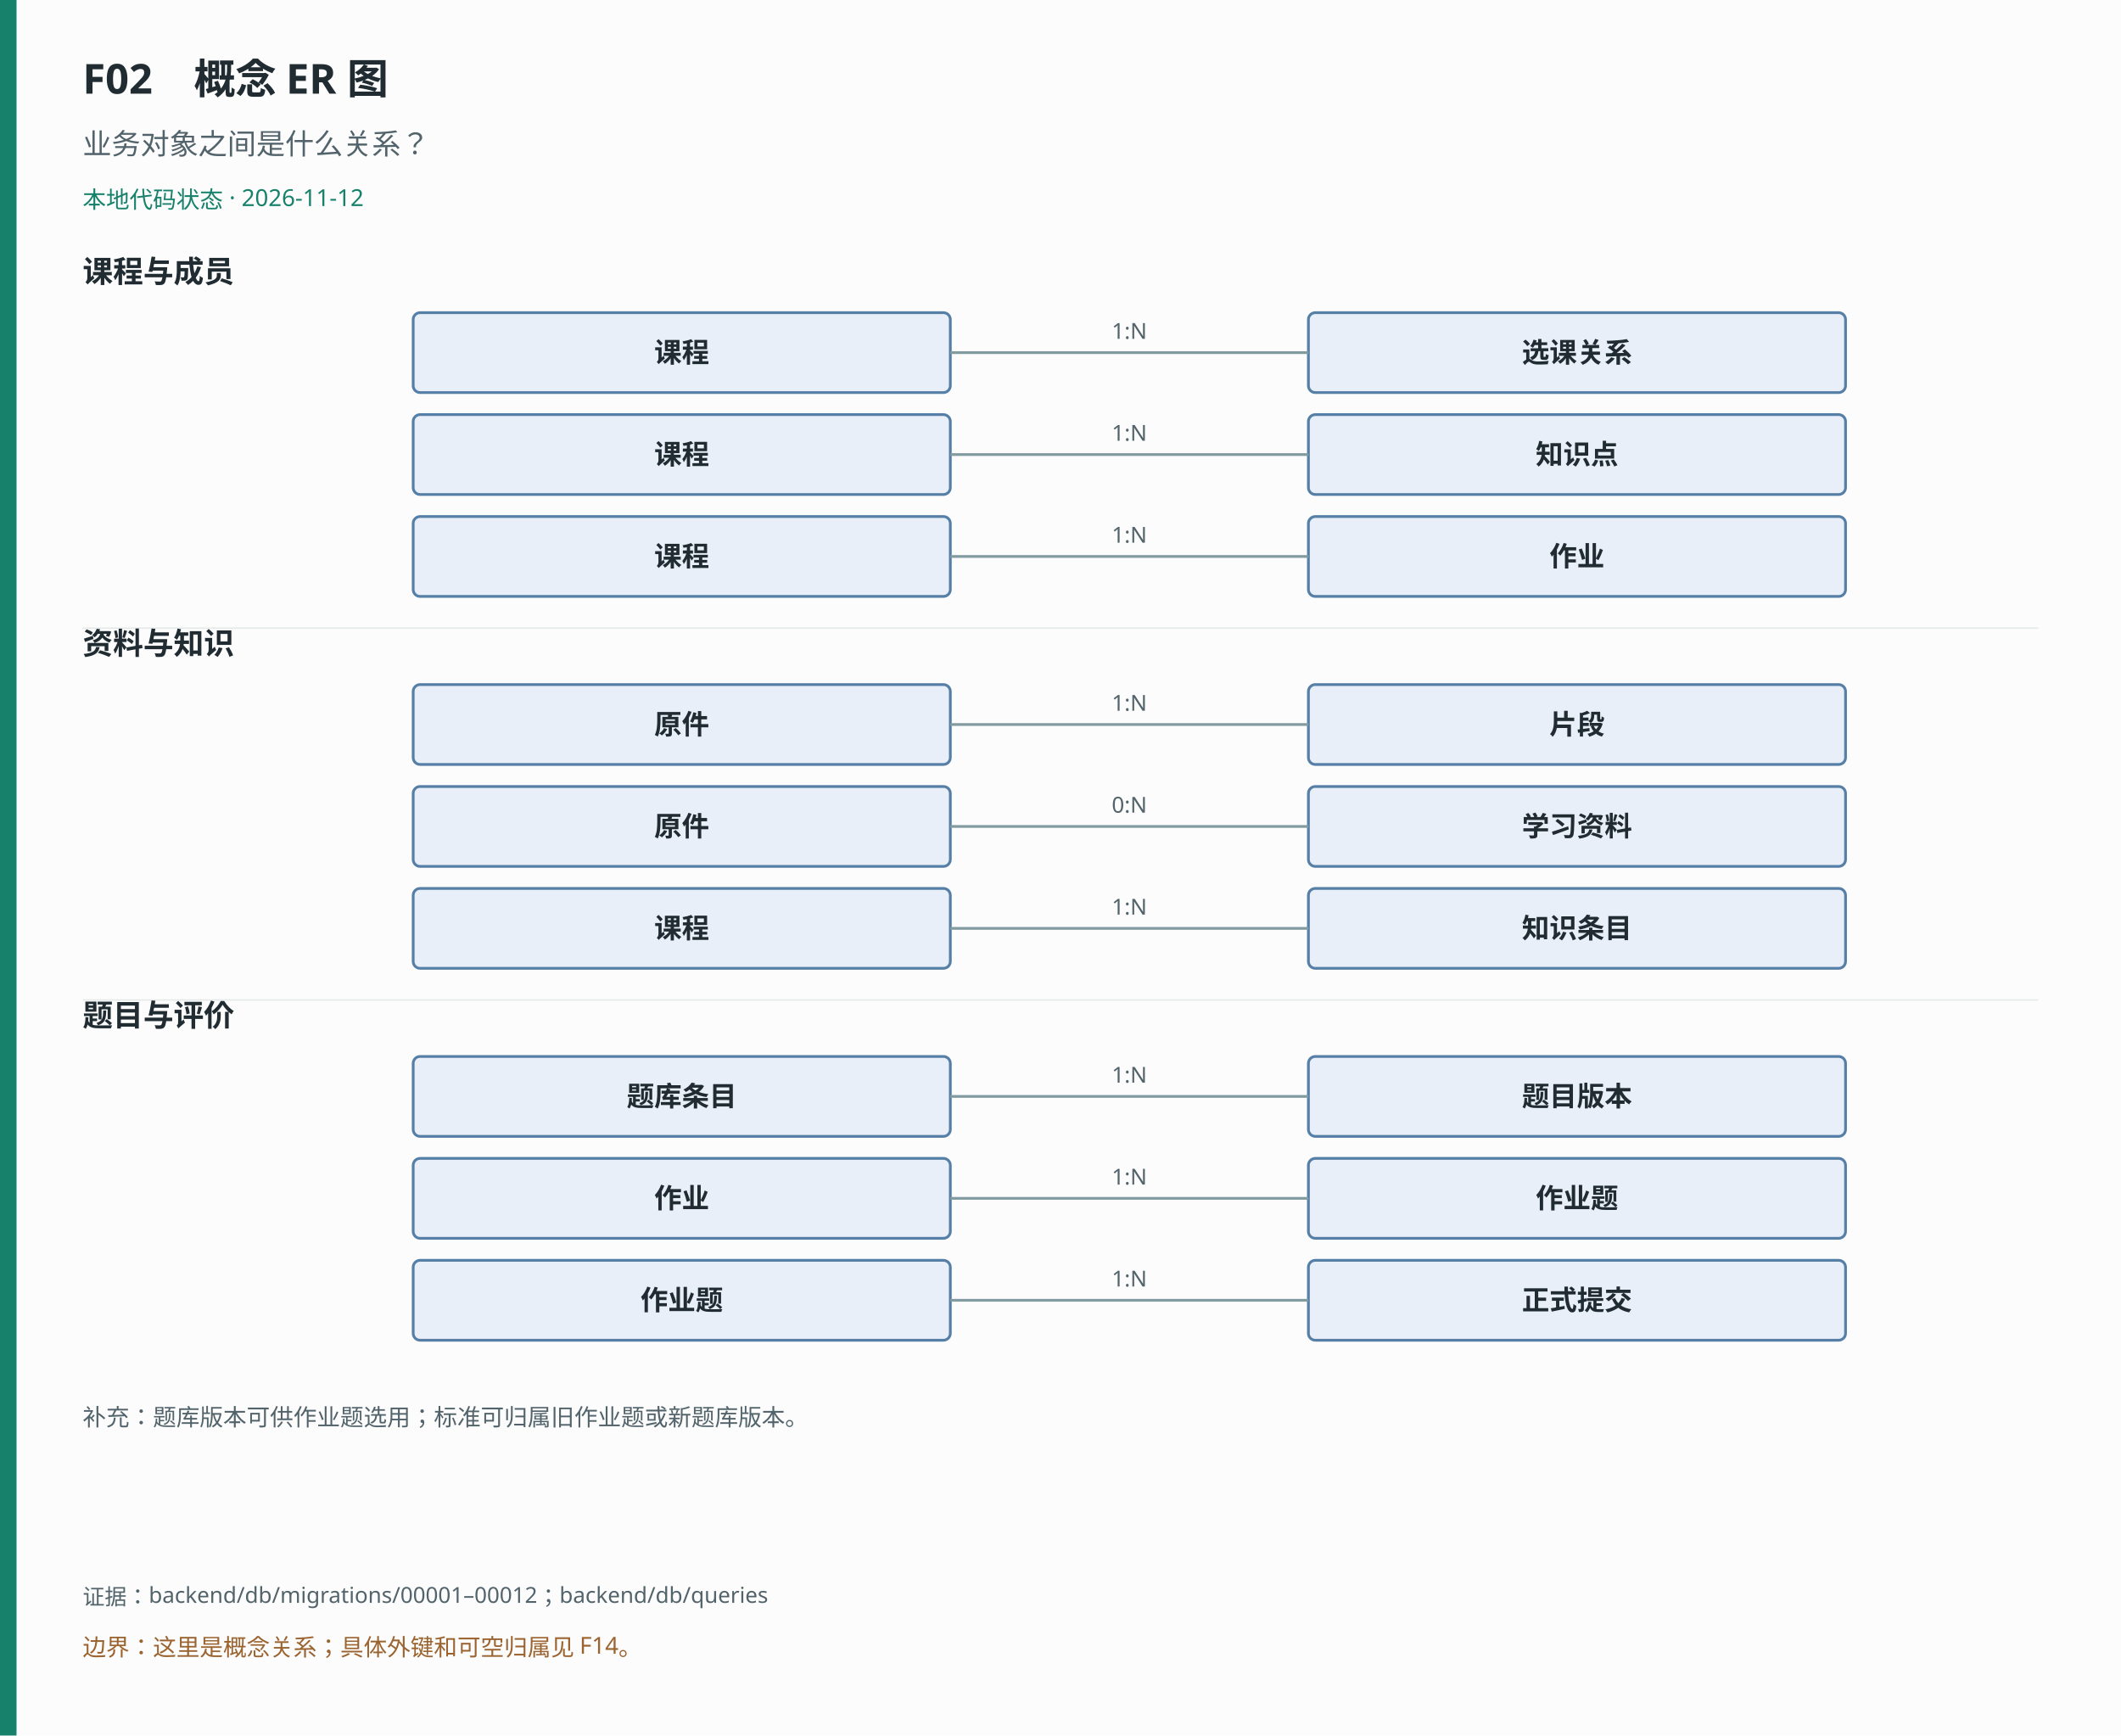
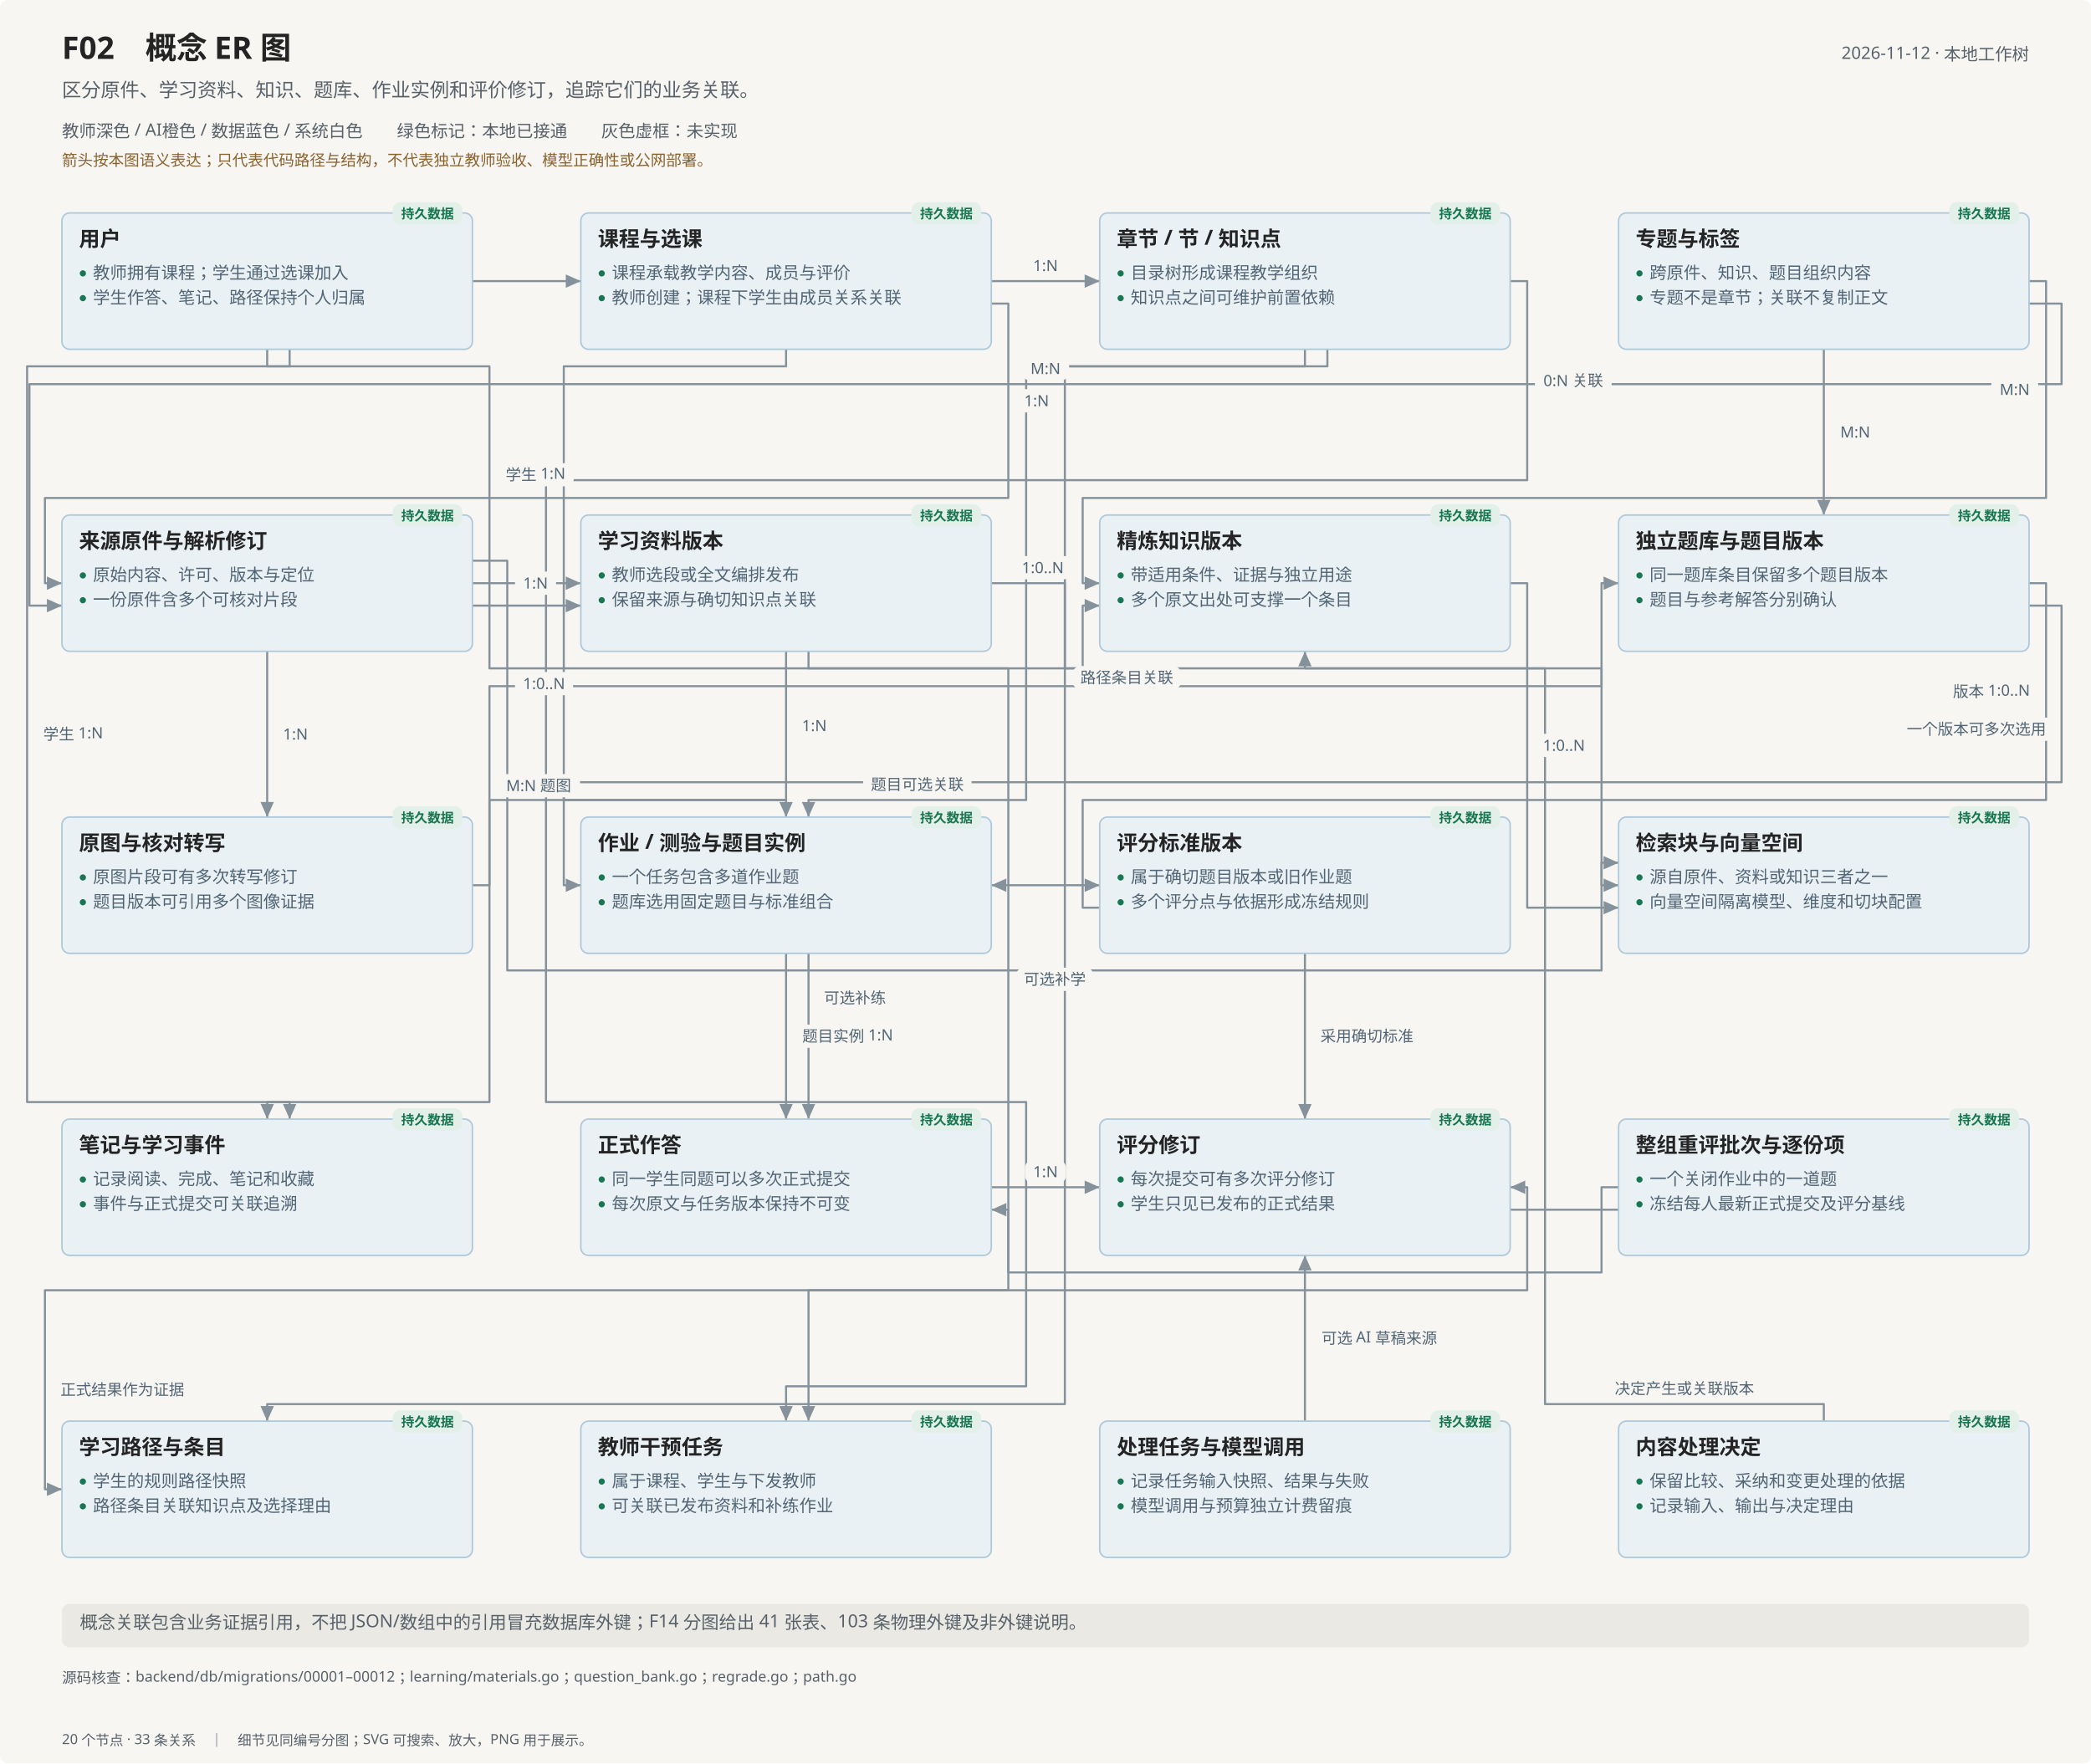
- <svg xmlns="http://www.w3.org/2000/svg" width="1540" height="1260" viewBox="0 0 1540 1260" role="img" aria-labelledby="title desc">
-   <rect width="1540" height="1260" fill="#fbfcfb" />
-   <rect width="12" height="1260" fill="#17816b" />
-   <text x="60" y="68" text-anchor="start" font-size="30" font-family="Microsoft YaHei" font-weight="700" fill="#202b32">F02　概念 ER 图</text>
-   <text x="60" y="112" text-anchor="start" font-size="21" font-family="Microsoft YaHei" font-weight="normal" fill="#52636b">业务对象之间是什么关系？</text>
-   <text x="60" y="151" text-anchor="start" font-size="17" font-family="Microsoft YaHei" font-weight="normal" fill="#17816b">本地代码状态 · 2026-11-12</text>
-   <text x="60" y="205" text-anchor="start" font-size="22" font-family="Microsoft YaHei" font-weight="700" fill="#202b32">课程与成员</text>
-   <rect x="300" y="227" width="390" height="58" rx="5" fill="#e9eff8" stroke="#567fa7" stroke-width="2" />
-   <text x="495.0" y="263.0" text-anchor="middle" font-size="20" font-family="Microsoft YaHei" font-weight="600" fill="#202b32">课程</text>
-   <rect x="950" y="227" width="390" height="58" rx="5" fill="#e9eff8" stroke="#567fa7" stroke-width="2" />
-   <text x="1145.0" y="263.0" text-anchor="middle" font-size="20" font-family="Microsoft YaHei" font-weight="600" fill="#202b32">选课关系</text>
-   <line x1="690" y1="256" x2="950" y2="256" stroke="#829ba1" stroke-width="2" />
-   <text x="820.0" y="246.0" text-anchor="middle" font-size="16" font-family="Microsoft YaHei" font-weight="normal" fill="#52636b">1:N</text>
-   <rect x="300" y="301" width="390" height="58" rx="5" fill="#e9eff8" stroke="#567fa7" stroke-width="2" />
-   <text x="495.0" y="337.0" text-anchor="middle" font-size="20" font-family="Microsoft YaHei" font-weight="600" fill="#202b32">课程</text>
-   <rect x="950" y="301" width="390" height="58" rx="5" fill="#e9eff8" stroke="#567fa7" stroke-width="2" />
-   <text x="1145.0" y="337.0" text-anchor="middle" font-size="20" font-family="Microsoft YaHei" font-weight="600" fill="#202b32">知识点</text>
-   <line x1="690" y1="330" x2="950" y2="330" stroke="#829ba1" stroke-width="2" />
-   <text x="820.0" y="320.0" text-anchor="middle" font-size="16" font-family="Microsoft YaHei" font-weight="normal" fill="#52636b">1:N</text>
-   <rect x="300" y="375" width="390" height="58" rx="5" fill="#e9eff8" stroke="#567fa7" stroke-width="2" />
-   <text x="495.0" y="411.0" text-anchor="middle" font-size="20" font-family="Microsoft YaHei" font-weight="600" fill="#202b32">课程</text>
-   <rect x="950" y="375" width="390" height="58" rx="5" fill="#e9eff8" stroke="#567fa7" stroke-width="2" />
-   <text x="1145.0" y="411.0" text-anchor="middle" font-size="20" font-family="Microsoft YaHei" font-weight="600" fill="#202b32">作业</text>
-   <line x1="690" y1="404" x2="950" y2="404" stroke="#829ba1" stroke-width="2" />
-   <text x="820.0" y="394.0" text-anchor="middle" font-size="16" font-family="Microsoft YaHei" font-weight="normal" fill="#52636b">1:N</text>
-   <line x1="60" y1="456" x2="1480" y2="456" stroke="#e4e9e8" />
-   <text x="60" y="475" text-anchor="start" font-size="22" font-family="Microsoft YaHei" font-weight="700" fill="#202b32">资料与知识</text>
-   <rect x="300" y="497" width="390" height="58" rx="5" fill="#e9eff8" stroke="#567fa7" stroke-width="2" />
-   <text x="495.0" y="533.0" text-anchor="middle" font-size="20" font-family="Microsoft YaHei" font-weight="600" fill="#202b32">原件</text>
-   <rect x="950" y="497" width="390" height="58" rx="5" fill="#e9eff8" stroke="#567fa7" stroke-width="2" />
-   <text x="1145.0" y="533.0" text-anchor="middle" font-size="20" font-family="Microsoft YaHei" font-weight="600" fill="#202b32">片段</text>
-   <line x1="690" y1="526" x2="950" y2="526" stroke="#829ba1" stroke-width="2" />
-   <text x="820.0" y="516.0" text-anchor="middle" font-size="16" font-family="Microsoft YaHei" font-weight="normal" fill="#52636b">1:N</text>
-   <rect x="300" y="571" width="390" height="58" rx="5" fill="#e9eff8" stroke="#567fa7" stroke-width="2" />
-   <text x="495.0" y="607.0" text-anchor="middle" font-size="20" font-family="Microsoft YaHei" font-weight="600" fill="#202b32">原件</text>
-   <rect x="950" y="571" width="390" height="58" rx="5" fill="#e9eff8" stroke="#567fa7" stroke-width="2" />
-   <text x="1145.0" y="607.0" text-anchor="middle" font-size="20" font-family="Microsoft YaHei" font-weight="600" fill="#202b32">学习资料</text>
-   <line x1="690" y1="600" x2="950" y2="600" stroke="#829ba1" stroke-width="2" />
-   <text x="820.0" y="590.0" text-anchor="middle" font-size="16" font-family="Microsoft YaHei" font-weight="normal" fill="#52636b">0:N</text>
-   <rect x="300" y="645" width="390" height="58" rx="5" fill="#e9eff8" stroke="#567fa7" stroke-width="2" />
-   <text x="495.0" y="681.0" text-anchor="middle" font-size="20" font-family="Microsoft YaHei" font-weight="600" fill="#202b32">课程</text>
-   <rect x="950" y="645" width="390" height="58" rx="5" fill="#e9eff8" stroke="#567fa7" stroke-width="2" />
-   <text x="1145.0" y="681.0" text-anchor="middle" font-size="20" font-family="Microsoft YaHei" font-weight="600" fill="#202b32">知识条目</text>
-   <line x1="690" y1="674" x2="950" y2="674" stroke="#829ba1" stroke-width="2" />
-   <text x="820.0" y="664.0" text-anchor="middle" font-size="16" font-family="Microsoft YaHei" font-weight="normal" fill="#52636b">1:N</text>
-   <line x1="60" y1="726" x2="1480" y2="726" stroke="#e4e9e8" />
-   <text x="60" y="745" text-anchor="start" font-size="22" font-family="Microsoft YaHei" font-weight="700" fill="#202b32">题目与评价</text>
-   <rect x="300" y="767" width="390" height="58" rx="5" fill="#e9eff8" stroke="#567fa7" stroke-width="2" />
-   <text x="495.0" y="803.0" text-anchor="middle" font-size="20" font-family="Microsoft YaHei" font-weight="600" fill="#202b32">题库条目</text>
-   <rect x="950" y="767" width="390" height="58" rx="5" fill="#e9eff8" stroke="#567fa7" stroke-width="2" />
-   <text x="1145.0" y="803.0" text-anchor="middle" font-size="20" font-family="Microsoft YaHei" font-weight="600" fill="#202b32">题目版本</text>
-   <line x1="690" y1="796" x2="950" y2="796" stroke="#829ba1" stroke-width="2" />
-   <text x="820.0" y="786.0" text-anchor="middle" font-size="16" font-family="Microsoft YaHei" font-weight="normal" fill="#52636b">1:N</text>
-   <rect x="300" y="841" width="390" height="58" rx="5" fill="#e9eff8" stroke="#567fa7" stroke-width="2" />
-   <text x="495.0" y="877.0" text-anchor="middle" font-size="20" font-family="Microsoft YaHei" font-weight="600" fill="#202b32">作业</text>
-   <rect x="950" y="841" width="390" height="58" rx="5" fill="#e9eff8" stroke="#567fa7" stroke-width="2" />
-   <text x="1145.0" y="877.0" text-anchor="middle" font-size="20" font-family="Microsoft YaHei" font-weight="600" fill="#202b32">作业题</text>
-   <line x1="690" y1="870" x2="950" y2="870" stroke="#829ba1" stroke-width="2" />
-   <text x="820.0" y="860.0" text-anchor="middle" font-size="16" font-family="Microsoft YaHei" font-weight="normal" fill="#52636b">1:N</text>
-   <rect x="300" y="915" width="390" height="58" rx="5" fill="#e9eff8" stroke="#567fa7" stroke-width="2" />
-   <text x="495.0" y="951.0" text-anchor="middle" font-size="20" font-family="Microsoft YaHei" font-weight="600" fill="#202b32">作业题</text>
-   <rect x="950" y="915" width="390" height="58" rx="5" fill="#e9eff8" stroke="#567fa7" stroke-width="2" />
-   <text x="1145.0" y="951.0" text-anchor="middle" font-size="20" font-family="Microsoft YaHei" font-weight="600" fill="#202b32">正式提交</text>
-   <line x1="690" y1="944" x2="950" y2="944" stroke="#829ba1" stroke-width="2" />
-   <text x="820.0" y="934.0" text-anchor="middle" font-size="16" font-family="Microsoft YaHei" font-weight="normal" fill="#52636b">1:N</text>
-   <text x="60" y="1035" text-anchor="start" font-size="17" font-family="Microsoft YaHei" font-weight="normal" fill="#52636b">补充：题库版本可供作业题选用；标准可归属旧作业题或新题库版本。</text>
-   <text x="60" y="1165" text-anchor="start" font-size="16" font-family="Microsoft YaHei" font-weight="normal" fill="#52636b">证据：backend/db/migrations/00001–00012；backend/db/queries</text>
-   <text x="60" y="1202" text-anchor="start" font-size="17" font-family="Microsoft YaHei" font-weight="normal" fill="#9b6330">边界：这里是概念关系；具体外键和可空归属见 F14。</text>
+ <svg xmlns="http://www.w3.org/2000/svg" width="2700" height="2277" viewBox="0 0 2700 2277" role="img" aria-labelledby="title desc">
+   <defs>
+     <marker id="arrow" viewBox="0 0 10 10" refX="9" refY="5" markerWidth="8" markerHeight="8" orient="auto">
+       <path d="M0 1 L9 5 L0 9Z" fill="#85929B" />
+     </marker>
+   </defs>
+   <g font-family="Microsoft YaHei, sans-serif">
+     <rect x="0" y="0" width="2700" height="2277" rx="10" fill="#F7F6F2" stroke="none" />
+     <text x="80" y="76" font-size="40" fill="#242424" font-weight="700" text-anchor="start">F02　概念 ER 图</text>
+     <text x="2620" y="76" font-size="22" fill="#58616A" font-weight="400" text-anchor="end">2026-11-12 · 本地工作树</text>
+     <text x="80" y="125" font-size="25" fill="#58616A" font-weight="400" text-anchor="start">区分原件、学习资料、知识、题库、作业实例和评价修订，追踪它们的业务关联。</text>
+     <text x="80" y="177" font-size="22" fill="#58616A" font-weight="400" text-anchor="start">教师深色 / AI橙色 / 数据蓝色 / 系统白色　　绿色标记：本地已接通　　灰色虚框：未实现</text>
+     <text x="80" y="214" font-size="20" fill="#8A622E" font-weight="400" text-anchor="start">箭头按本图语义表达；只代表代码路径与结构，不代表独立教师验收、模型正确性或公网部署。</text>
+     <g class="edges">
+       <g class="edge" data-from="user" data-to="course">
+         <path d="M610.0,363.0 L750.0,363.0" stroke="#85929B" stroke-width="2.7" stroke-linejoin="round" fill="none" marker-end="url(#arrow)" />
+       </g>
+       <g class="edge" data-from="course" data-to="point">
+         <path d="M1280.0,363.0 L1420.0,363.0" stroke="#85929B" stroke-width="2.7" stroke-linejoin="round" fill="none" marker-end="url(#arrow)" />
+       </g>
+       <g class="edge" data-from="course" data-to="source">
+         <path d="M1280.0,392.0 L1302.0,392.0 L1302.0,643 L58.0,643 L58.0,753.0 L80.0,753.0" stroke="#85929B" stroke-width="2.7" stroke-linejoin="round" fill="none" marker-end="url(#arrow)" />
+       </g>
+       <g class="edge" data-from="course" data-to="assignment">
+         <path d="M1015.0,451 L1015.0,473 L728.0,473 L728.0,1033 L1015.0,1033 L1015.0,1055" stroke="#85929B" stroke-width="2.7" stroke-linejoin="round" fill="none" marker-end="url(#arrow)" />
+       </g>
+       <g class="edge" data-from="point" data-to="resource">
+         <path d="M1950.0,363.0 L1972.0,363.0 L1972.0,620 L705.0,620 L705.0,753.0 L750.0,753.0" stroke="#85929B" stroke-width="2.7" stroke-linejoin="round" fill="none" marker-end="url(#arrow)" />
+       </g>
+       <g class="edge" data-from="point" data-to="assignment">
+         <path d="M1685.0,451 L1685.0,473 L1325.0,473 L1325.0,1033 L1044.0,1033 L1044.0,1055" stroke="#85929B" stroke-width="2.7" stroke-linejoin="round" fill="none" marker-end="url(#arrow)" />
+       </g>
+       <g class="edge" data-from="topic" data-to="bank">
+         <path d="M2355.0,451 L2355.0,665" stroke="#85929B" stroke-width="2.7" stroke-linejoin="round" fill="none" marker-end="url(#arrow)" />
+       </g>
+       <g class="edge" data-from="topic" data-to="knowledge">
+         <path d="M2620.0,363.0 L2642.0,363.0 L2642.0,643 L1398.0,643 L1398.0,753.0 L1420.0,753.0" stroke="#85929B" stroke-width="2.7" stroke-linejoin="round" fill="none" marker-end="url(#arrow)" />
+       </g>
+       <g class="edge" data-from="topic" data-to="source">
+         <path d="M2620.0,392.0 L2662.0,392.0 L2662.0,496 L38.0,496 L38.0,782.0 L80.0,782.0" stroke="#85929B" stroke-width="2.7" stroke-linejoin="round" fill="none" marker-end="url(#arrow)" />
+       </g>
+       <g class="edge" data-from="source" data-to="resource">
+         <path d="M610.0,753.0 L632.0,753.0 L632.0,782.0 L750.0,782.0" stroke="#85929B" stroke-width="2.7" stroke-linejoin="round" fill="none" marker-end="url(#arrow)" />
+       </g>
+       <g class="edge" data-from="source" data-to="knowledge">
+         <path d="M610.0,782.0 L632.0,782.0 L632.0,863 L1398.0,863 L1398.0,782.0 L1420.0,782.0" stroke="#85929B" stroke-width="2.7" stroke-linejoin="round" fill="none" marker-end="url(#arrow)" />
+       </g>
+       <g class="edge" data-from="source" data-to="asset">
+         <path d="M345.0,841 L345.0,1055" stroke="#85929B" stroke-width="2.7" stroke-linejoin="round" fill="none" marker-end="url(#arrow)" />
+       </g>
+       <g class="edge" data-from="asset" data-to="bank">
+         <path d="M610.0,1143.0 L632.0,1143.0 L632.0,886 L2068.0,886 L2068.0,753.0 L2090.0,753.0" stroke="#85929B" stroke-width="2.7" stroke-linejoin="round" fill="none" marker-end="url(#arrow)" />
+       </g>
+       <g class="edge" data-from="bank" data-to="rubric">
+         <path d="M2620.0,753.0 L2642.0,753.0 L2642.0,1033 L1398.0,1033 L1398.0,1143.0 L1420.0,1143.0" stroke="#85929B" stroke-width="2.7" stroke-linejoin="round" fill="none" marker-end="url(#arrow)" />
+       </g>
+       <g class="edge" data-from="bank" data-to="assignment">
+         <path d="M2620.0,782.0 L2662.0,782.0 L2662.0,1010 L728.0,1010 L728.0,1143.0 L750.0,1143.0" stroke="#85929B" stroke-width="2.7" stroke-linejoin="round" fill="none" marker-end="url(#arrow)" />
+       </g>
+       <g class="edge" data-from="rubric" data-to="assignment">
+         <path d="M1420.0,1172.0 L1398.0,1172.0 L1398.0,1143.0 L1280.0,1143.0" stroke="#85929B" stroke-width="2.7" stroke-linejoin="round" fill="none" marker-end="url(#arrow)" />
+       </g>
+       <g class="edge" data-from="resource" data-to="chunk">
+         <path d="M1280.0,753.0 L1375.0,753.0 L1375.0,863 L2068.0,863 L2068.0,1143.0 L2090.0,1143.0" stroke="#85929B" stroke-width="2.7" stroke-linejoin="round" fill="none" marker-end="url(#arrow)" />
+       </g>
+       <g class="edge" data-from="knowledge" data-to="chunk">
+         <path d="M1950.0,753.0 L1972.0,753.0 L1972.0,1172.0 L2090.0,1172.0" stroke="#85929B" stroke-width="2.7" stroke-linejoin="round" fill="none" marker-end="url(#arrow)" />
+       </g>
+       <g class="edge" data-from="source" data-to="chunk">
+         <path d="M610.0,724.0 L655.0,724.0 L655.0,1253 L2068.0,1253 L2068.0,1114.0 L2090.0,1114.0" stroke="#85929B" stroke-width="2.7" stroke-linejoin="round" fill="none" marker-end="url(#arrow)" />
+       </g>
+       <g class="edge" data-from="assignment" data-to="submission">
+         <path d="M1015.0,1231 L1015.0,1445" stroke="#85929B" stroke-width="2.7" stroke-linejoin="round" fill="none" marker-end="url(#arrow)" />
+       </g>
+       <g class="edge" data-from="user" data-to="submission">
+         <path d="M345.0,451 L345.0,473 L632.0,473 L632.0,753.0 L705.0,753.0 L705.0,1423 L1044.0,1423 L1044.0,1445" stroke="#85929B" stroke-width="2.7" stroke-linejoin="round" fill="none" marker-end="url(#arrow)" />
+       </g>
+       <g class="edge" data-from="submission" data-to="grade">
+         <path d="M1280.0,1533.0 L1420.0,1533.0" stroke="#85929B" stroke-width="2.7" stroke-linejoin="round" fill="none" marker-end="url(#arrow)" />
+       </g>
+       <g class="edge" data-from="rubric" data-to="grade">
+         <path d="M1685.0,1231 L1685.0,1445" stroke="#85929B" stroke-width="2.7" stroke-linejoin="round" fill="none" marker-end="url(#arrow)" />
+       </g>
+       <g class="edge" data-from="batch" data-to="submission">
+         <path d="M2090.0,1533.0 L2068.0,1533.0 L2068.0,1643 L1302.0,1643 L1302.0,1562.0 L1280.0,1562.0" stroke="#85929B" stroke-width="2.7" stroke-linejoin="round" fill="none" marker-end="url(#arrow)" />
+       </g>
+       <g class="edge" data-from="batch" data-to="grade">
+         <path d="M2090.0,1562.0 L1972.0,1562.0 L1972.0,1533.0 L1950.0,1533.0" stroke="#85929B" stroke-width="2.7" stroke-linejoin="round" fill="none" marker-end="url(#arrow)" />
+       </g>
+       <g class="edge" data-from="resource" data-to="note">
+         <path d="M1015.0,841 L1015.0,1033 L632.0,1033 L632.0,1423 L345.0,1423 L345.0,1445" stroke="#85929B" stroke-width="2.7" stroke-linejoin="round" fill="none" marker-end="url(#arrow)" />
+       </g>
+       <g class="edge" data-from="user" data-to="note">
+         <path d="M374.0,451 L374.0,473 L35.0,473 L35.0,1423 L374.0,1423 L374.0,1445" stroke="#85929B" stroke-width="2.7" stroke-linejoin="round" fill="none" marker-end="url(#arrow)" />
+       </g>
+       <g class="edge" data-from="point" data-to="path">
+         <path d="M1714.0,451 L1714.0,473 L1375.0,473 L1375.0,1813 L345.0,1813 L345.0,1835" stroke="#85929B" stroke-width="2.7" stroke-linejoin="round" fill="none" marker-end="url(#arrow)" />
+       </g>
+       <g class="edge" data-from="assignment" data-to="intervention">
+         <path d="M1044.0,1231 L1044.0,1423 L1325.0,1423 L1325.0,1790 L1015.0,1790 L1015.0,1835" stroke="#85929B" stroke-width="2.7" stroke-linejoin="round" fill="none" marker-end="url(#arrow)" />
+       </g>
+       <g class="edge" data-from="resource" data-to="intervention">
+         <path d="M1044.0,841 L1044.0,863 L1302.0,863 L1302.0,1666 L1044.0,1666 L1044.0,1835" stroke="#85929B" stroke-width="2.7" stroke-linejoin="round" fill="none" marker-end="url(#arrow)" />
+       </g>
+       <g class="edge" data-from="grade" data-to="path">
+         <path d="M1950.0,1562.0 L1972.0,1562.0 L1972.0,1666 L58.0,1666 L58.0,1923.0 L80.0,1923.0" stroke="#85929B" stroke-width="2.7" stroke-linejoin="round" fill="none" marker-end="url(#arrow)" />
+       </g>
+       <g class="edge" data-from="job" data-to="grade">
+         <path d="M1685.0,1835 L1685.0,1621" stroke="#85929B" stroke-width="2.7" stroke-linejoin="round" fill="none" marker-end="url(#arrow)" />
+       </g>
+       <g class="edge" data-from="decision" data-to="knowledge">
+         <path d="M2355.0,1835 L2355.0,1813 L1995.0,1813 L1995.0,863 L1685.0,863 L1685.0,841" stroke="#85929B" stroke-width="2.7" stroke-linejoin="round" fill="none" marker-end="url(#arrow)" />
+       </g>
+     </g>
+     <g class="nodes">
+       <g class="node" data-node="user" data-role="data">
+         <rect x="80.0" y="275" width="530.0" height="176" rx="10" fill="#EAF1F5" stroke="#AFC9DA" stroke-width="2" stroke-dasharray="none" />
+         <text x="102.0" y="318" font-size="27" fill="#242424" font-weight="650" text-anchor="start" class="node-title">用户</text>
+         <rect x="507.0" y="261" width="90.0" height="29" rx="10" fill="#E3F0E9" stroke="none" />
+         <text x="552.0" y="282" font-size="17" fill="#187653" font-weight="600" text-anchor="middle">持久数据</text>
+         <circle cx="107.0" cy="353" r="4" fill="#187653" />
+         <text x="120.0" y="360" font-size="22" fill="#526575" font-weight="400" text-anchor="start" class="node-line">教师拥有课程；学生通过选课加入</text>
+         <circle cx="107.0" cy="385" r="4" fill="#187653" />
+         <text x="120.0" y="392" font-size="22" fill="#526575" font-weight="400" text-anchor="start" class="node-line">学生作答、笔记、路径保持个人归属</text>
+       </g>
+       <g class="node" data-node="course" data-role="data">
+         <rect x="750.0" y="275" width="530.0" height="176" rx="10" fill="#EAF1F5" stroke="#AFC9DA" stroke-width="2" stroke-dasharray="none" />
+         <text x="772.0" y="318" font-size="27" fill="#242424" font-weight="650" text-anchor="start" class="node-title">课程与选课</text>
+         <rect x="1177.0" y="261" width="90.0" height="29" rx="10" fill="#E3F0E9" stroke="none" />
+         <text x="1222.0" y="282" font-size="17" fill="#187653" font-weight="600" text-anchor="middle">持久数据</text>
+         <circle cx="777.0" cy="353" r="4" fill="#187653" />
+         <text x="790.0" y="360" font-size="22" fill="#526575" font-weight="400" text-anchor="start" class="node-line">课程承载教学内容、成员与评价</text>
+         <circle cx="777.0" cy="385" r="4" fill="#187653" />
+         <text x="790.0" y="392" font-size="22" fill="#526575" font-weight="400" text-anchor="start" class="node-line">教师创建；课程下学生由成员关系关联</text>
+       </g>
+       <g class="node" data-node="point" data-role="data">
+         <rect x="1420.0" y="275" width="530.0" height="176" rx="10" fill="#EAF1F5" stroke="#AFC9DA" stroke-width="2" stroke-dasharray="none" />
+         <text x="1442.0" y="318" font-size="27" fill="#242424" font-weight="650" text-anchor="start" class="node-title">章节 / 节 / 知识点</text>
+         <rect x="1847.0" y="261" width="90.0" height="29" rx="10" fill="#E3F0E9" stroke="none" />
+         <text x="1892.0" y="282" font-size="17" fill="#187653" font-weight="600" text-anchor="middle">持久数据</text>
+         <circle cx="1447.0" cy="353" r="4" fill="#187653" />
+         <text x="1460.0" y="360" font-size="22" fill="#526575" font-weight="400" text-anchor="start" class="node-line">目录树形成课程教学组织</text>
+         <circle cx="1447.0" cy="385" r="4" fill="#187653" />
+         <text x="1460.0" y="392" font-size="22" fill="#526575" font-weight="400" text-anchor="start" class="node-line">知识点之间可维护前置依赖</text>
+       </g>
+       <g class="node" data-node="topic" data-role="data">
+         <rect x="2090.0" y="275" width="530.0" height="176" rx="10" fill="#EAF1F5" stroke="#AFC9DA" stroke-width="2" stroke-dasharray="none" />
+         <text x="2112.0" y="318" font-size="27" fill="#242424" font-weight="650" text-anchor="start" class="node-title">专题与标签</text>
+         <rect x="2517.0" y="261" width="90.0" height="29" rx="10" fill="#E3F0E9" stroke="none" />
+         <text x="2562.0" y="282" font-size="17" fill="#187653" font-weight="600" text-anchor="middle">持久数据</text>
+         <circle cx="2117.0" cy="353" r="4" fill="#187653" />
+         <text x="2130.0" y="360" font-size="22" fill="#526575" font-weight="400" text-anchor="start" class="node-line">跨原件、知识、题目组织内容</text>
+         <circle cx="2117.0" cy="385" r="4" fill="#187653" />
+         <text x="2130.0" y="392" font-size="22" fill="#526575" font-weight="400" text-anchor="start" class="node-line">专题不是章节；关联不复制正文</text>
+       </g>
+       <g class="node" data-node="source" data-role="data">
+         <rect x="80.0" y="665" width="530.0" height="176" rx="10" fill="#EAF1F5" stroke="#AFC9DA" stroke-width="2" stroke-dasharray="none" />
+         <text x="102.0" y="708" font-size="27" fill="#242424" font-weight="650" text-anchor="start" class="node-title">来源原件与解析修订</text>
+         <rect x="507.0" y="651" width="90.0" height="29" rx="10" fill="#E3F0E9" stroke="none" />
+         <text x="552.0" y="672" font-size="17" fill="#187653" font-weight="600" text-anchor="middle">持久数据</text>
+         <circle cx="107.0" cy="743" r="4" fill="#187653" />
+         <text x="120.0" y="750" font-size="22" fill="#526575" font-weight="400" text-anchor="start" class="node-line">原始内容、许可、版本与定位</text>
+         <circle cx="107.0" cy="775" r="4" fill="#187653" />
+         <text x="120.0" y="782" font-size="22" fill="#526575" font-weight="400" text-anchor="start" class="node-line">一份原件含多个可核对片段</text>
+       </g>
+       <g class="node" data-node="resource" data-role="data">
+         <rect x="750.0" y="665" width="530.0" height="176" rx="10" fill="#EAF1F5" stroke="#AFC9DA" stroke-width="2" stroke-dasharray="none" />
+         <text x="772.0" y="708" font-size="27" fill="#242424" font-weight="650" text-anchor="start" class="node-title">学习资料版本</text>
+         <rect x="1177.0" y="651" width="90.0" height="29" rx="10" fill="#E3F0E9" stroke="none" />
+         <text x="1222.0" y="672" font-size="17" fill="#187653" font-weight="600" text-anchor="middle">持久数据</text>
+         <circle cx="777.0" cy="743" r="4" fill="#187653" />
+         <text x="790.0" y="750" font-size="22" fill="#526575" font-weight="400" text-anchor="start" class="node-line">教师选段或全文编排发布</text>
+         <circle cx="777.0" cy="775" r="4" fill="#187653" />
+         <text x="790.0" y="782" font-size="22" fill="#526575" font-weight="400" text-anchor="start" class="node-line">保留来源与确切知识点关联</text>
+       </g>
+       <g class="node" data-node="knowledge" data-role="data">
+         <rect x="1420.0" y="665" width="530.0" height="176" rx="10" fill="#EAF1F5" stroke="#AFC9DA" stroke-width="2" stroke-dasharray="none" />
+         <text x="1442.0" y="708" font-size="27" fill="#242424" font-weight="650" text-anchor="start" class="node-title">精炼知识版本</text>
+         <rect x="1847.0" y="651" width="90.0" height="29" rx="10" fill="#E3F0E9" stroke="none" />
+         <text x="1892.0" y="672" font-size="17" fill="#187653" font-weight="600" text-anchor="middle">持久数据</text>
+         <circle cx="1447.0" cy="743" r="4" fill="#187653" />
+         <text x="1460.0" y="750" font-size="22" fill="#526575" font-weight="400" text-anchor="start" class="node-line">带适用条件、证据与独立用途</text>
+         <circle cx="1447.0" cy="775" r="4" fill="#187653" />
+         <text x="1460.0" y="782" font-size="22" fill="#526575" font-weight="400" text-anchor="start" class="node-line">多个原文出处可支撑一个条目</text>
+       </g>
+       <g class="node" data-node="bank" data-role="data">
+         <rect x="2090.0" y="665" width="530.0" height="176" rx="10" fill="#EAF1F5" stroke="#AFC9DA" stroke-width="2" stroke-dasharray="none" />
+         <text x="2112.0" y="708" font-size="27" fill="#242424" font-weight="650" text-anchor="start" class="node-title">独立题库与题目版本</text>
+         <rect x="2517.0" y="651" width="90.0" height="29" rx="10" fill="#E3F0E9" stroke="none" />
+         <text x="2562.0" y="672" font-size="17" fill="#187653" font-weight="600" text-anchor="middle">持久数据</text>
+         <circle cx="2117.0" cy="743" r="4" fill="#187653" />
+         <text x="2130.0" y="750" font-size="22" fill="#526575" font-weight="400" text-anchor="start" class="node-line">同一题库条目保留多个题目版本</text>
+         <circle cx="2117.0" cy="775" r="4" fill="#187653" />
+         <text x="2130.0" y="782" font-size="22" fill="#526575" font-weight="400" text-anchor="start" class="node-line">题目与参考解答分别确认</text>
+       </g>
+       <g class="node" data-node="asset" data-role="data">
+         <rect x="80.0" y="1055" width="530.0" height="176" rx="10" fill="#EAF1F5" stroke="#AFC9DA" stroke-width="2" stroke-dasharray="none" />
+         <text x="102.0" y="1098" font-size="27" fill="#242424" font-weight="650" text-anchor="start" class="node-title">原图与核对转写</text>
+         <rect x="507.0" y="1041" width="90.0" height="29" rx="10" fill="#E3F0E9" stroke="none" />
+         <text x="552.0" y="1062" font-size="17" fill="#187653" font-weight="600" text-anchor="middle">持久数据</text>
+         <circle cx="107.0" cy="1133" r="4" fill="#187653" />
+         <text x="120.0" y="1140" font-size="22" fill="#526575" font-weight="400" text-anchor="start" class="node-line">原图片段可有多次转写修订</text>
+         <circle cx="107.0" cy="1165" r="4" fill="#187653" />
+         <text x="120.0" y="1172" font-size="22" fill="#526575" font-weight="400" text-anchor="start" class="node-line">题目版本可引用多个图像证据</text>
+       </g>
+       <g class="node" data-node="assignment" data-role="data">
+         <rect x="750.0" y="1055" width="530.0" height="176" rx="10" fill="#EAF1F5" stroke="#AFC9DA" stroke-width="2" stroke-dasharray="none" />
+         <text x="772.0" y="1098" font-size="27" fill="#242424" font-weight="650" text-anchor="start" class="node-title">作业 / 测验与题目实例</text>
+         <rect x="1177.0" y="1041" width="90.0" height="29" rx="10" fill="#E3F0E9" stroke="none" />
+         <text x="1222.0" y="1062" font-size="17" fill="#187653" font-weight="600" text-anchor="middle">持久数据</text>
+         <circle cx="777.0" cy="1133" r="4" fill="#187653" />
+         <text x="790.0" y="1140" font-size="22" fill="#526575" font-weight="400" text-anchor="start" class="node-line">一个任务包含多道作业题</text>
+         <circle cx="777.0" cy="1165" r="4" fill="#187653" />
+         <text x="790.0" y="1172" font-size="22" fill="#526575" font-weight="400" text-anchor="start" class="node-line">题库选用固定题目与标准组合</text>
+       </g>
+       <g class="node" data-node="rubric" data-role="data">
+         <rect x="1420.0" y="1055" width="530.0" height="176" rx="10" fill="#EAF1F5" stroke="#AFC9DA" stroke-width="2" stroke-dasharray="none" />
+         <text x="1442.0" y="1098" font-size="27" fill="#242424" font-weight="650" text-anchor="start" class="node-title">评分标准版本</text>
+         <rect x="1847.0" y="1041" width="90.0" height="29" rx="10" fill="#E3F0E9" stroke="none" />
+         <text x="1892.0" y="1062" font-size="17" fill="#187653" font-weight="600" text-anchor="middle">持久数据</text>
+         <circle cx="1447.0" cy="1133" r="4" fill="#187653" />
+         <text x="1460.0" y="1140" font-size="22" fill="#526575" font-weight="400" text-anchor="start" class="node-line">属于确切题目版本或旧作业题</text>
+         <circle cx="1447.0" cy="1165" r="4" fill="#187653" />
+         <text x="1460.0" y="1172" font-size="22" fill="#526575" font-weight="400" text-anchor="start" class="node-line">多个评分点与依据形成冻结规则</text>
+       </g>
+       <g class="node" data-node="chunk" data-role="data">
+         <rect x="2090.0" y="1055" width="530.0" height="176" rx="10" fill="#EAF1F5" stroke="#AFC9DA" stroke-width="2" stroke-dasharray="none" />
+         <text x="2112.0" y="1098" font-size="27" fill="#242424" font-weight="650" text-anchor="start" class="node-title">检索块与向量空间</text>
+         <rect x="2517.0" y="1041" width="90.0" height="29" rx="10" fill="#E3F0E9" stroke="none" />
+         <text x="2562.0" y="1062" font-size="17" fill="#187653" font-weight="600" text-anchor="middle">持久数据</text>
+         <circle cx="2117.0" cy="1133" r="4" fill="#187653" />
+         <text x="2130.0" y="1140" font-size="22" fill="#526575" font-weight="400" text-anchor="start" class="node-line">源自原件、资料或知识三者之一</text>
+         <circle cx="2117.0" cy="1165" r="4" fill="#187653" />
+         <text x="2130.0" y="1172" font-size="22" fill="#526575" font-weight="400" text-anchor="start" class="node-line">向量空间隔离模型、维度和切块配置</text>
+       </g>
+       <g class="node" data-node="note" data-role="data">
+         <rect x="80.0" y="1445" width="530.0" height="176" rx="10" fill="#EAF1F5" stroke="#AFC9DA" stroke-width="2" stroke-dasharray="none" />
+         <text x="102.0" y="1488" font-size="27" fill="#242424" font-weight="650" text-anchor="start" class="node-title">笔记与学习事件</text>
+         <rect x="507.0" y="1431" width="90.0" height="29" rx="10" fill="#E3F0E9" stroke="none" />
+         <text x="552.0" y="1452" font-size="17" fill="#187653" font-weight="600" text-anchor="middle">持久数据</text>
+         <circle cx="107.0" cy="1523" r="4" fill="#187653" />
+         <text x="120.0" y="1530" font-size="22" fill="#526575" font-weight="400" text-anchor="start" class="node-line">记录阅读、完成、笔记和收藏</text>
+         <circle cx="107.0" cy="1555" r="4" fill="#187653" />
+         <text x="120.0" y="1562" font-size="22" fill="#526575" font-weight="400" text-anchor="start" class="node-line">事件与正式提交可关联追溯</text>
+       </g>
+       <g class="node" data-node="submission" data-role="data">
+         <rect x="750.0" y="1445" width="530.0" height="176" rx="10" fill="#EAF1F5" stroke="#AFC9DA" stroke-width="2" stroke-dasharray="none" />
+         <text x="772.0" y="1488" font-size="27" fill="#242424" font-weight="650" text-anchor="start" class="node-title">正式作答</text>
+         <rect x="1177.0" y="1431" width="90.0" height="29" rx="10" fill="#E3F0E9" stroke="none" />
+         <text x="1222.0" y="1452" font-size="17" fill="#187653" font-weight="600" text-anchor="middle">持久数据</text>
+         <circle cx="777.0" cy="1523" r="4" fill="#187653" />
+         <text x="790.0" y="1530" font-size="22" fill="#526575" font-weight="400" text-anchor="start" class="node-line">同一学生同题可以多次正式提交</text>
+         <circle cx="777.0" cy="1555" r="4" fill="#187653" />
+         <text x="790.0" y="1562" font-size="22" fill="#526575" font-weight="400" text-anchor="start" class="node-line">每次原文与任务版本保持不可变</text>
+       </g>
+       <g class="node" data-node="grade" data-role="data">
+         <rect x="1420.0" y="1445" width="530.0" height="176" rx="10" fill="#EAF1F5" stroke="#AFC9DA" stroke-width="2" stroke-dasharray="none" />
+         <text x="1442.0" y="1488" font-size="27" fill="#242424" font-weight="650" text-anchor="start" class="node-title">评分修订</text>
+         <rect x="1847.0" y="1431" width="90.0" height="29" rx="10" fill="#E3F0E9" stroke="none" />
+         <text x="1892.0" y="1452" font-size="17" fill="#187653" font-weight="600" text-anchor="middle">持久数据</text>
+         <circle cx="1447.0" cy="1523" r="4" fill="#187653" />
+         <text x="1460.0" y="1530" font-size="22" fill="#526575" font-weight="400" text-anchor="start" class="node-line">每次提交可有多次评分修订</text>
+         <circle cx="1447.0" cy="1555" r="4" fill="#187653" />
+         <text x="1460.0" y="1562" font-size="22" fill="#526575" font-weight="400" text-anchor="start" class="node-line">学生只见已发布的正式结果</text>
+       </g>
+       <g class="node" data-node="batch" data-role="data">
+         <rect x="2090.0" y="1445" width="530.0" height="176" rx="10" fill="#EAF1F5" stroke="#AFC9DA" stroke-width="2" stroke-dasharray="none" />
+         <text x="2112.0" y="1488" font-size="27" fill="#242424" font-weight="650" text-anchor="start" class="node-title">整组重评批次与逐份项</text>
+         <rect x="2517.0" y="1431" width="90.0" height="29" rx="10" fill="#E3F0E9" stroke="none" />
+         <text x="2562.0" y="1452" font-size="17" fill="#187653" font-weight="600" text-anchor="middle">持久数据</text>
+         <circle cx="2117.0" cy="1523" r="4" fill="#187653" />
+         <text x="2130.0" y="1530" font-size="22" fill="#526575" font-weight="400" text-anchor="start" class="node-line">一个关闭作业中的一道题</text>
+         <circle cx="2117.0" cy="1555" r="4" fill="#187653" />
+         <text x="2130.0" y="1562" font-size="22" fill="#526575" font-weight="400" text-anchor="start" class="node-line">冻结每人最新正式提交及评分基线</text>
+       </g>
+       <g class="node" data-node="path" data-role="data">
+         <rect x="80.0" y="1835" width="530.0" height="176" rx="10" fill="#EAF1F5" stroke="#AFC9DA" stroke-width="2" stroke-dasharray="none" />
+         <text x="102.0" y="1878" font-size="27" fill="#242424" font-weight="650" text-anchor="start" class="node-title">学习路径与条目</text>
+         <rect x="507.0" y="1821" width="90.0" height="29" rx="10" fill="#E3F0E9" stroke="none" />
+         <text x="552.0" y="1842" font-size="17" fill="#187653" font-weight="600" text-anchor="middle">持久数据</text>
+         <circle cx="107.0" cy="1913" r="4" fill="#187653" />
+         <text x="120.0" y="1920" font-size="22" fill="#526575" font-weight="400" text-anchor="start" class="node-line">学生的规则路径快照</text>
+         <circle cx="107.0" cy="1945" r="4" fill="#187653" />
+         <text x="120.0" y="1952" font-size="22" fill="#526575" font-weight="400" text-anchor="start" class="node-line">路径条目关联知识点及选择理由</text>
+       </g>
+       <g class="node" data-node="intervention" data-role="data">
+         <rect x="750.0" y="1835" width="530.0" height="176" rx="10" fill="#EAF1F5" stroke="#AFC9DA" stroke-width="2" stroke-dasharray="none" />
+         <text x="772.0" y="1878" font-size="27" fill="#242424" font-weight="650" text-anchor="start" class="node-title">教师干预任务</text>
+         <rect x="1177.0" y="1821" width="90.0" height="29" rx="10" fill="#E3F0E9" stroke="none" />
+         <text x="1222.0" y="1842" font-size="17" fill="#187653" font-weight="600" text-anchor="middle">持久数据</text>
+         <circle cx="777.0" cy="1913" r="4" fill="#187653" />
+         <text x="790.0" y="1920" font-size="22" fill="#526575" font-weight="400" text-anchor="start" class="node-line">属于课程、学生与下发教师</text>
+         <circle cx="777.0" cy="1945" r="4" fill="#187653" />
+         <text x="790.0" y="1952" font-size="22" fill="#526575" font-weight="400" text-anchor="start" class="node-line">可关联已发布资料和补练作业</text>
+       </g>
+       <g class="node" data-node="job" data-role="data">
+         <rect x="1420.0" y="1835" width="530.0" height="176" rx="10" fill="#EAF1F5" stroke="#AFC9DA" stroke-width="2" stroke-dasharray="none" />
+         <text x="1442.0" y="1878" font-size="27" fill="#242424" font-weight="650" text-anchor="start" class="node-title">处理任务与模型调用</text>
+         <rect x="1847.0" y="1821" width="90.0" height="29" rx="10" fill="#E3F0E9" stroke="none" />
+         <text x="1892.0" y="1842" font-size="17" fill="#187653" font-weight="600" text-anchor="middle">持久数据</text>
+         <circle cx="1447.0" cy="1913" r="4" fill="#187653" />
+         <text x="1460.0" y="1920" font-size="22" fill="#526575" font-weight="400" text-anchor="start" class="node-line">记录任务输入快照、结果与失败</text>
+         <circle cx="1447.0" cy="1945" r="4" fill="#187653" />
+         <text x="1460.0" y="1952" font-size="22" fill="#526575" font-weight="400" text-anchor="start" class="node-line">模型调用与预算独立计费留痕</text>
+       </g>
+       <g class="node" data-node="decision" data-role="data">
+         <rect x="2090.0" y="1835" width="530.0" height="176" rx="10" fill="#EAF1F5" stroke="#AFC9DA" stroke-width="2" stroke-dasharray="none" />
+         <text x="2112.0" y="1878" font-size="27" fill="#242424" font-weight="650" text-anchor="start" class="node-title">内容处理决定</text>
+         <rect x="2517.0" y="1821" width="90.0" height="29" rx="10" fill="#E3F0E9" stroke="none" />
+         <text x="2562.0" y="1842" font-size="17" fill="#187653" font-weight="600" text-anchor="middle">持久数据</text>
+         <circle cx="2117.0" cy="1913" r="4" fill="#187653" />
+         <text x="2130.0" y="1920" font-size="22" fill="#526575" font-weight="400" text-anchor="start" class="node-line">保留比较、采纳和变更处理的依据</text>
+         <circle cx="2117.0" cy="1945" r="4" fill="#187653" />
+         <text x="2130.0" y="1952" font-size="22" fill="#526575" font-weight="400" text-anchor="start" class="node-line">记录输入、输出与决定理由</text>
+       </g>
+     </g>
+     <g class="labels">
+       <g class="edge-label" data-from="course" data-to="point">
+         <rect x="1323.5" y="328.0" width="53.0" height="30" rx="10" fill="#F7F6F2" stroke="none" />
+         <text x="1350.0" y="350.0" font-size="20" fill="#526575" font-weight="400" text-anchor="middle">1:N</text>
+       </g>
+       <g class="edge-label" data-from="course" data-to="source">
+         <rect x="1312.0" y="502.5" width="53.0" height="30" rx="10" fill="#F7F6F2" stroke="none" />
+         <text x="1338.5" y="524.5" font-size="20" fill="#526575" font-weight="400" text-anchor="middle">1:N</text>
+       </g>
+       <g class="edge-label" data-from="course" data-to="assignment">
+         <rect x="665.0" y="738.0" width="53.0" height="30" rx="10" fill="#F7F6F2" stroke="none" />
+         <text x="691.5" y="760.0" font-size="20" fill="#526575" font-weight="400" text-anchor="middle">1:N</text>
+       </g>
+       <g class="edge-label" data-from="point" data-to="resource">
+         <rect x="1982.0" y="476.5" width="99.0" height="30" rx="10" fill="#F7F6F2" stroke="none" />
+         <text x="2031.5" y="498.5" font-size="20" fill="#526575" font-weight="400" text-anchor="middle">0:N 关联</text>
+       </g>
+       <g class="edge-label" data-from="point" data-to="assignment">
+         <rect x="1114.5" y="998" width="140.0" height="30" rx="10" fill="#F7F6F2" stroke="none" />
+         <text x="1184.5" y="1020" font-size="20" fill="#526575" font-weight="400" text-anchor="middle">题目可选关联</text>
+       </g>
+       <g class="edge-label" data-from="topic" data-to="bank">
+         <rect x="2365.0" y="543.0" width="61.0" height="30" rx="10" fill="#F7F6F2" stroke="none" />
+         <text x="2395.5" y="565.0" font-size="20" fill="#526575" font-weight="400" text-anchor="middle">M:N</text>
+       </g>
+       <g class="edge-label" data-from="topic" data-to="knowledge">
+         <rect x="2571.0" y="488.0" width="61.0" height="30" rx="10" fill="#F7F6F2" stroke="none" />
+         <text x="2601.5" y="510.0" font-size="20" fill="#526575" font-weight="400" text-anchor="middle">M:N</text>
+       </g>
+       <g class="edge-label" data-from="topic" data-to="source">
+         <rect x="1319.5" y="461" width="61.0" height="30" rx="10" fill="#F7F6F2" stroke="none" />
+         <text x="1350.0" y="483" font-size="20" fill="#526575" font-weight="400" text-anchor="middle">M:N</text>
+       </g>
+       <g class="edge-label" data-from="source" data-to="asset">
+         <rect x="355.0" y="933.0" width="53.0" height="30" rx="10" fill="#F7F6F2" stroke="none" />
+         <text x="381.5" y="955.0" font-size="20" fill="#526575" font-weight="400" text-anchor="middle">1:N</text>
+       </g>
+       <g class="edge-label" data-from="asset" data-to="bank">
+         <rect x="642.0" y="999.5" width="107.0" height="30" rx="10" fill="#F7F6F2" stroke="none" />
+         <text x="695.5" y="1021.5" font-size="20" fill="#526575" font-weight="400" text-anchor="middle">M:N 题图</text>
+       </g>
+       <g class="edge-label" data-from="bank" data-to="rubric">
+         <rect x="2511.0" y="878.0" width="121.0" height="30" rx="10" fill="#F7F6F2" stroke="none" />
+         <text x="2571.5" y="900.0" font-size="20" fill="#526575" font-weight="400" text-anchor="middle">版本 1:0..N</text>
+       </g>
+       <g class="edge-label" data-from="bank" data-to="assignment">
+         <rect x="2452.0" y="926.6" width="200.0" height="30" rx="10" fill="#F7F6F2" stroke="none" />
+         <text x="2552.0" y="948.6" font-size="20" fill="#526575" font-weight="400" text-anchor="middle">一个版本可多次选用</text>
+       </g>
+       <g class="edge-label" data-from="resource" data-to="chunk">
+         <rect x="1309.0" y="718.0" width="75.0" height="30" rx="10" fill="#F7F6F2" stroke="none" />
+         <text x="1346.5" y="740.0" font-size="20" fill="#526575" font-weight="400" text-anchor="middle">1:0..N</text>
+       </g>
+       <g class="edge-label" data-from="knowledge" data-to="chunk">
+         <rect x="1982.0" y="947.5" width="75.0" height="30" rx="10" fill="#F7F6F2" stroke="none" />
+         <text x="2019.5" y="969.5" font-size="20" fill="#526575" font-weight="400" text-anchor="middle">1:0..N</text>
+       </g>
+       <g class="edge-label" data-from="source" data-to="chunk">
+         <rect x="665.0" y="867.7" width="75.0" height="30" rx="10" fill="#F7F6F2" stroke="none" />
+         <text x="702.5" y="889.7" font-size="20" fill="#526575" font-weight="400" text-anchor="middle">1:0..N</text>
+       </g>
+       <g class="edge-label" data-from="assignment" data-to="submission">
+         <rect x="1025.0" y="1323.0" width="139.0" height="30" rx="10" fill="#F7F6F2" stroke="none" />
+         <text x="1094.5" y="1345.0" font-size="20" fill="#526575" font-weight="400" text-anchor="middle">题目实例 1:N</text>
+       </g>
+       <g class="edge-label" data-from="user" data-to="submission">
+         <rect x="642.0" y="598.0" width="99.0" height="30" rx="10" fill="#F7F6F2" stroke="none" />
+         <text x="691.5" y="620.0" font-size="20" fill="#526575" font-weight="400" text-anchor="middle">学生 1:N</text>
+       </g>
+       <g class="edge-label" data-from="submission" data-to="grade">
+         <rect x="1323.5" y="1498.0" width="53.0" height="30" rx="10" fill="#F7F6F2" stroke="none" />
+         <text x="1350.0" y="1520.0" font-size="20" fill="#526575" font-weight="400" text-anchor="middle">1:N</text>
+       </g>
+       <g class="edge-label" data-from="rubric" data-to="grade">
+         <rect x="1695.0" y="1323.0" width="140.0" height="30" rx="10" fill="#F7F6F2" stroke="none" />
+         <text x="1765.0" y="1345.0" font-size="20" fill="#526575" font-weight="400" text-anchor="middle">采用确切标准</text>
+       </g>
+       <g class="edge-label" data-from="resource" data-to="note">
+         <rect x="1025.0" y="922.0" width="53.0" height="30" rx="10" fill="#F7F6F2" stroke="none" />
+         <text x="1051.5" y="944.0" font-size="20" fill="#526575" font-weight="400" text-anchor="middle">1:N</text>
+       </g>
+       <g class="edge-label" data-from="user" data-to="note">
+         <rect x="45.0" y="933.0" width="99.0" height="30" rx="10" fill="#F7F6F2" stroke="none" />
+         <text x="94.5" y="955.0" font-size="20" fill="#526575" font-weight="400" text-anchor="middle">学生 1:N</text>
+       </g>
+       <g class="edge-label" data-from="point" data-to="path">
+         <rect x="1385.0" y="860.0" width="140.0" height="30" rx="10" fill="#F7F6F2" stroke="none" />
+         <text x="1455.0" y="882.0" font-size="20" fill="#526575" font-weight="400" text-anchor="middle">路径条目关联</text>
+       </g>
+       <g class="edge-label" data-from="assignment" data-to="intervention">
+         <rect x="1054.0" y="1273.6" width="100.0" height="30" rx="10" fill="#F7F6F2" stroke="none" />
+         <text x="1104.0" y="1295.6" font-size="20" fill="#526575" font-weight="400" text-anchor="middle">可选补练</text>
+       </g>
+       <g class="edge-label" data-from="resource" data-to="intervention">
+         <rect x="1312.0" y="1249.5" width="100.0" height="30" rx="10" fill="#F7F6F2" stroke="none" />
+         <text x="1362.0" y="1271.5" font-size="20" fill="#526575" font-weight="400" text-anchor="middle">可选补学</text>
+       </g>
+       <g class="edge-label" data-from="grade" data-to="path">
+         <rect x="68.0" y="1779.5" width="180.0" height="30" rx="10" fill="#F7F6F2" stroke="none" />
+         <text x="158.0" y="1801.5" font-size="20" fill="#526575" font-weight="400" text-anchor="middle">正式结果作为证据</text>
+       </g>
+       <g class="edge-label" data-from="job" data-to="grade">
+         <rect x="1695.0" y="1713.0" width="172.0" height="30" rx="10" fill="#F7F6F2" stroke="none" />
+         <text x="1781.0" y="1735.0" font-size="20" fill="#526575" font-weight="400" text-anchor="middle">可选 AI 草稿来源</text>
+       </g>
+       <g class="edge-label" data-from="decision" data-to="knowledge">
+         <rect x="2075.0" y="1778" width="200.0" height="30" rx="10" fill="#F7F6F2" stroke="none" />
+         <text x="2175.0" y="1800" font-size="20" fill="#526575" font-weight="400" text-anchor="middle">决定产生或关联版本</text>
+       </g>
+     </g>
+     <rect x="80" y="2071" width="2540" height="56" rx="10" fill="#EAE9E3" stroke="none" />
+     <text x="103" y="2103" font-size="23" fill="#58616A" font-weight="400" text-anchor="start">概念关联包含业务证据引用，不把 JSON/数组中的引用冒充数据库外键；F14 分图给出 41 张表、103 条物理外键及非外键说明。</text>
+     <text x="80" y="2173" font-size="19" fill="#58616A" font-weight="400" text-anchor="start">源码核查：backend/db/migrations/00001–00012；learning/materials.go；question_bank.go；regrade.go；path.go</text>
+     <text x="80" y="2252" font-size="18" fill="#58616A" font-weight="400" text-anchor="start">20 个节点 · 33 条关系　｜　细节见同编号分图；SVG 可搜索、放大，PNG 用于展示。</text>
+   </g>
</svg>
